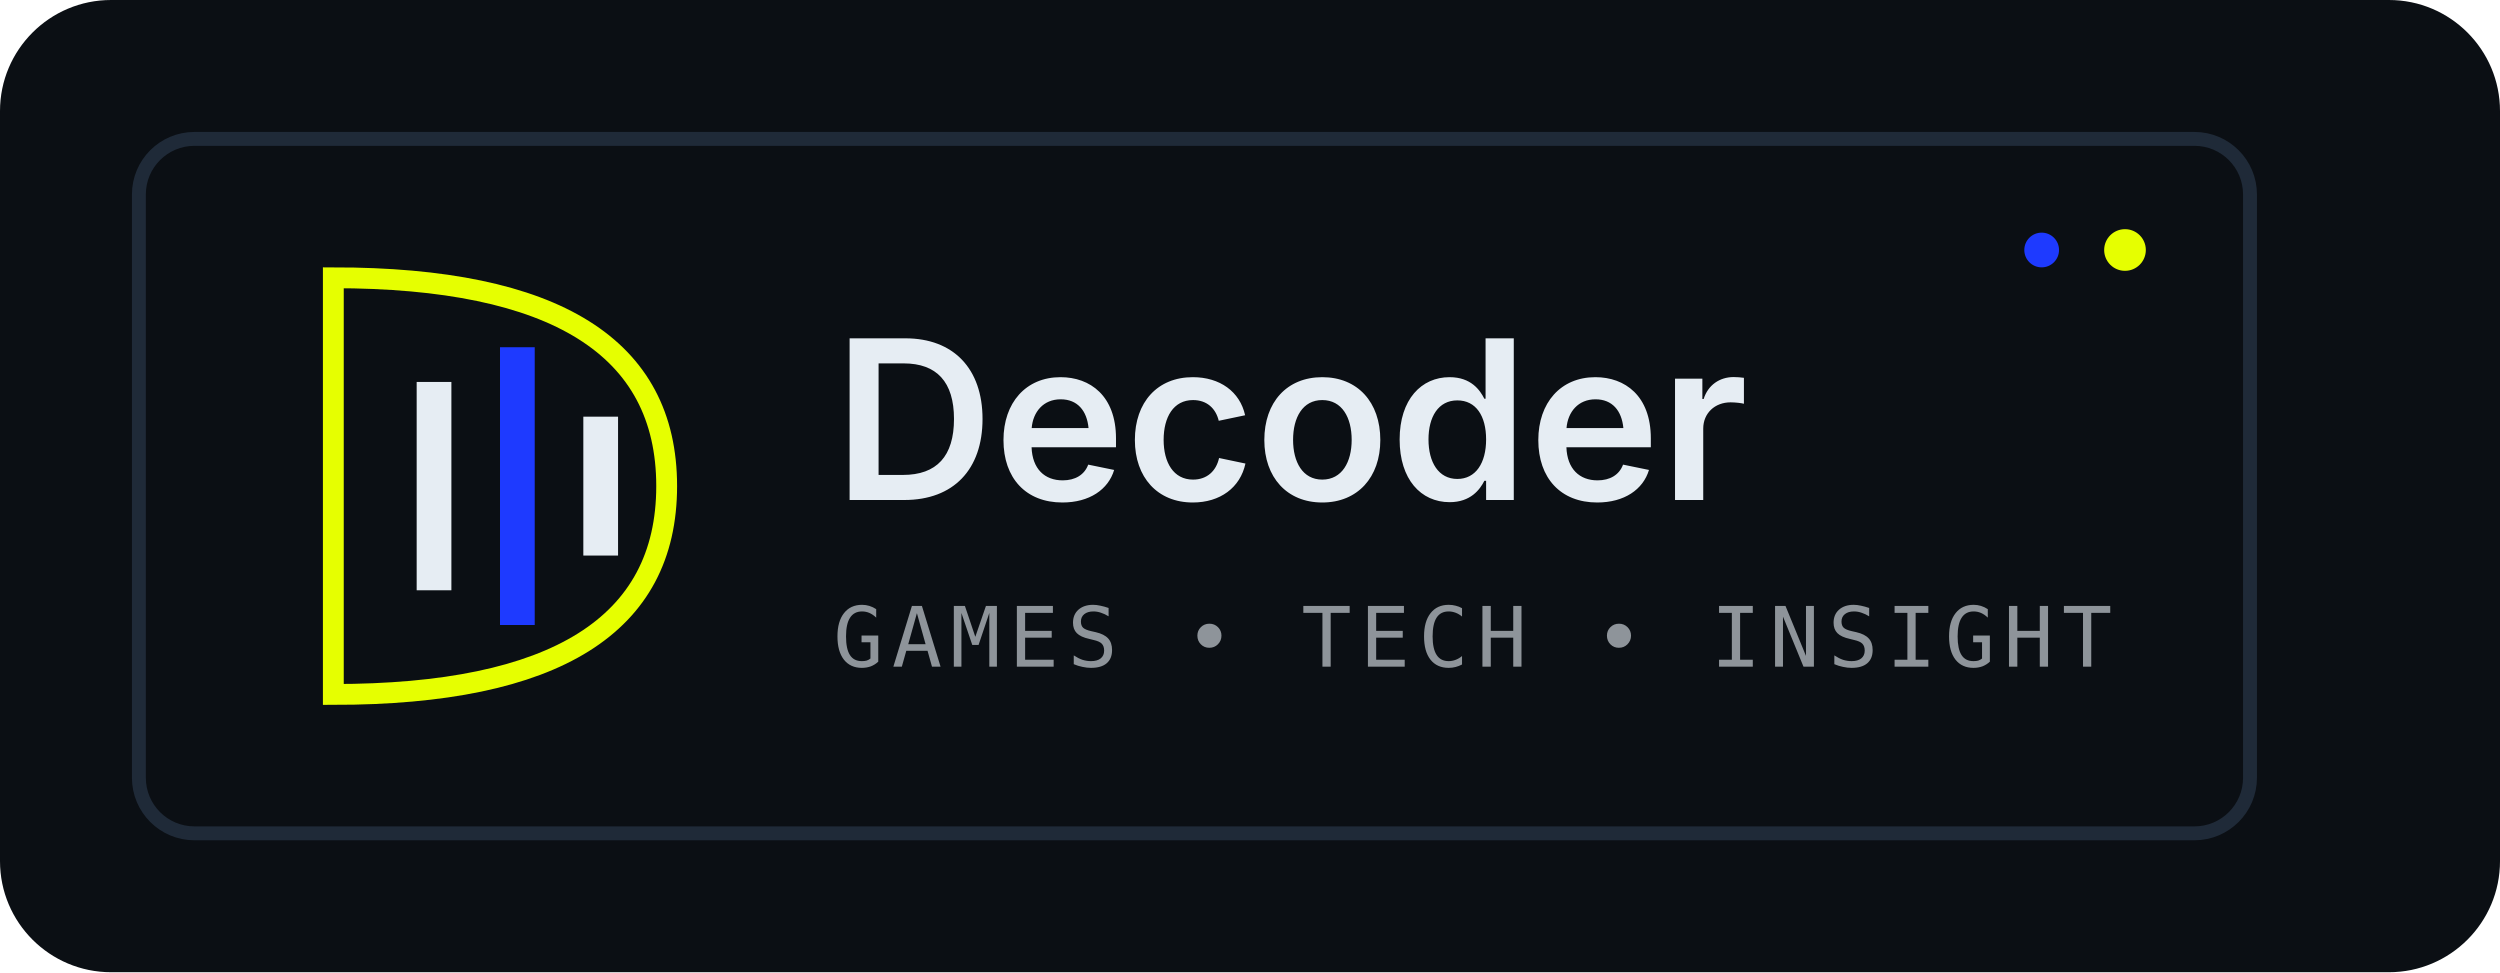
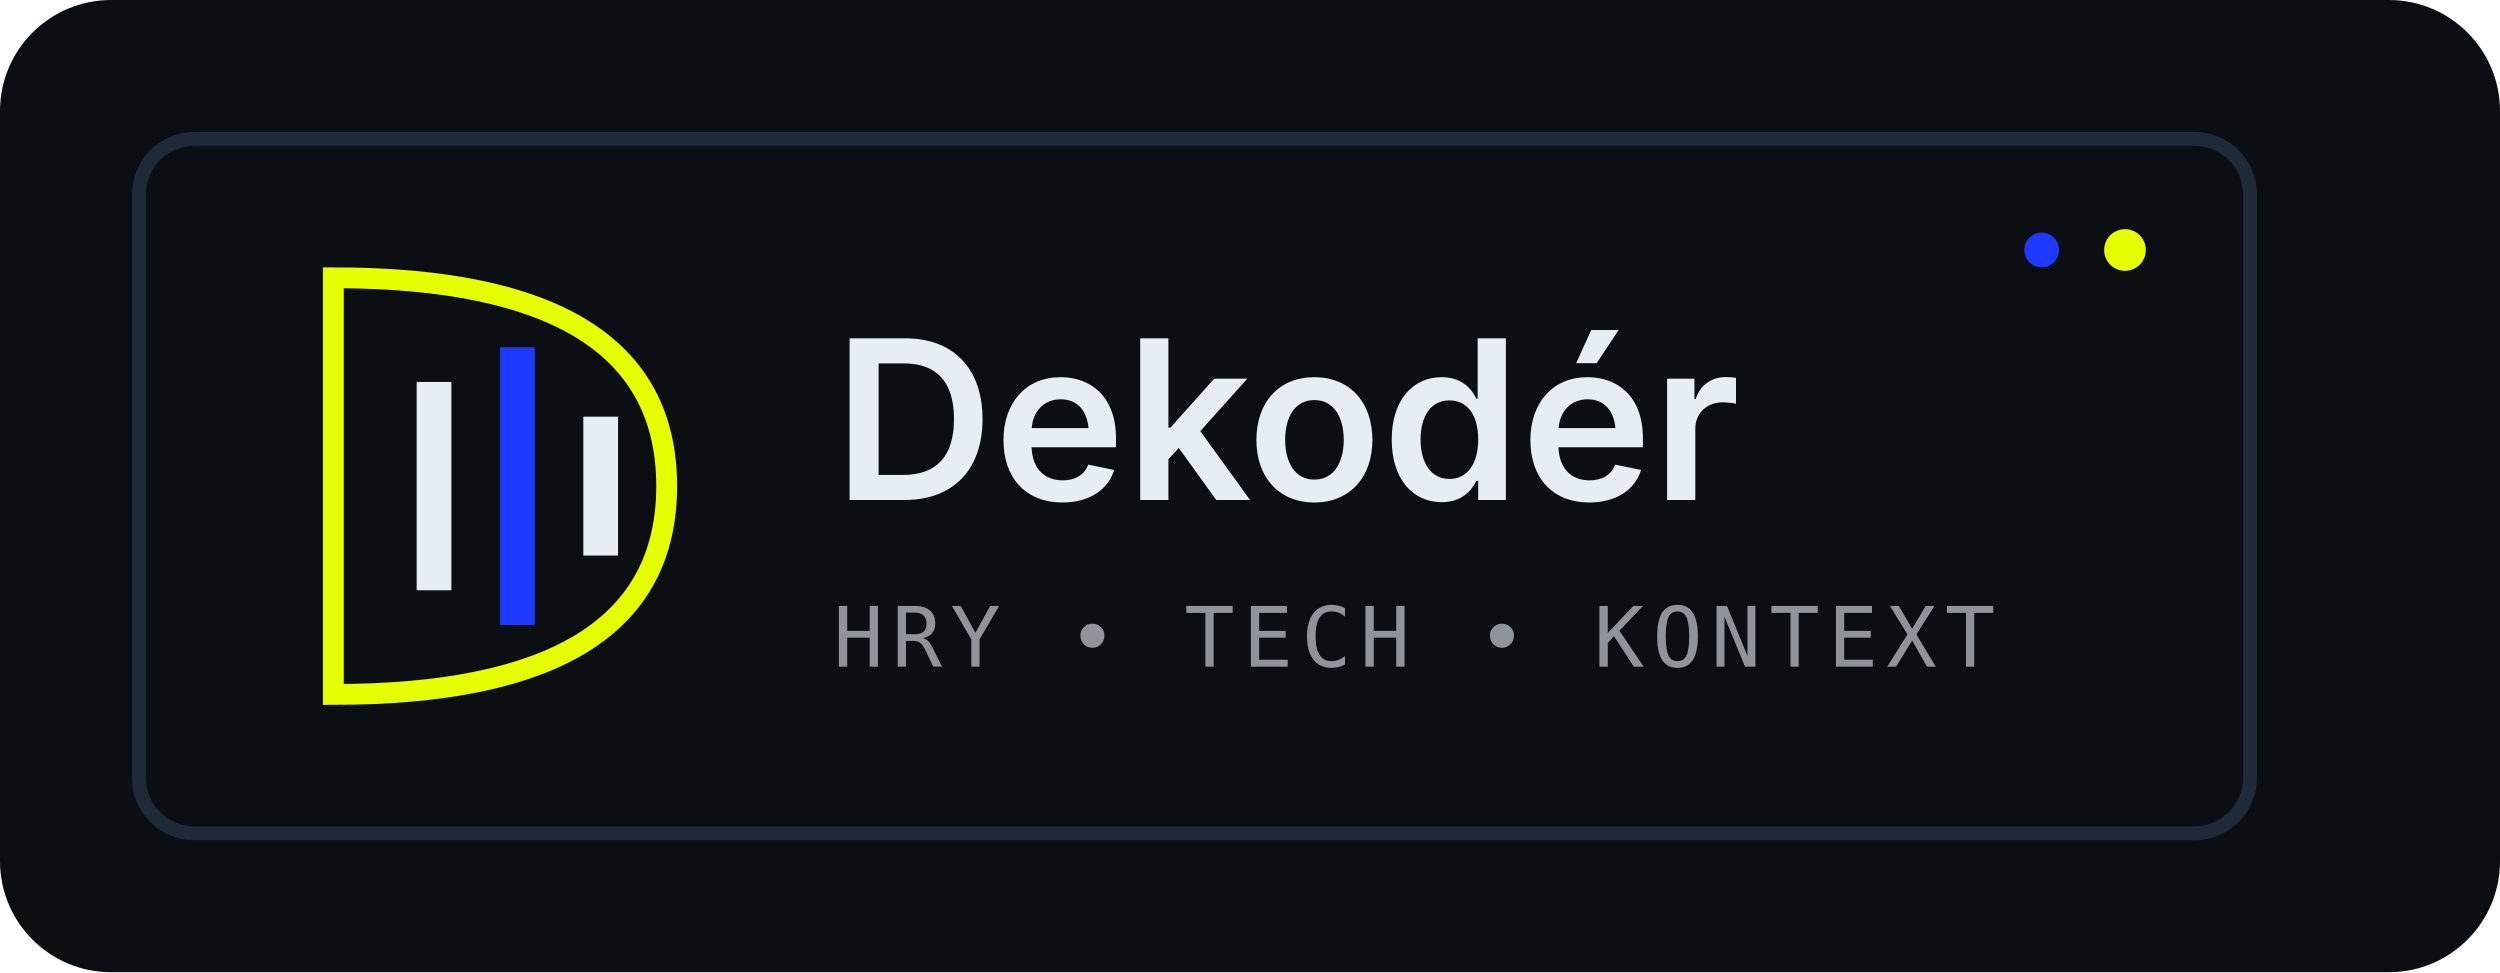
<svg xmlns="http://www.w3.org/2000/svg" width="360" height="140" viewBox="0 0 360 140" fill="none">
  <rect width="360" height="140" rx="16" fill="#0B0F14" />
  <rect x="20" y="20" width="304" height="100" rx="8" stroke="#1F2A38" stroke-width="2" />
  <circle cx="294" cy="36" r="2.5" fill="#1E3AFF" />
  <circle cx="306" cy="36" r="3" fill="#E6FF00" />
  <path d="M48 40 Q96 40 96 70 Q96 100 48 100 L48 40 Z" stroke="#E6FF00" stroke-width="3" fill="none" />
  <rect x="60" y="55" width="5" height="30" fill="#E6EDF3" />
  <rect x="72" y="50" width="5" height="40" fill="#1E3AFF" />
  <rect x="84" y="60" width="5" height="20" fill="#E6EDF3" />
  <text x="120" y="72" fill="#E6EDF3" font-family="Inter, system-ui, sans-serif" font-size="32" font-weight="600">
-     Decoder
+     Dekodér
  </text>
  <text x="120" y="96" fill="#E6EDF3" opacity="0.6" font-family="JetBrains Mono, monospace" font-size="12" letter-spacing="1.2">
-     GAMES • TECH • INSIGHT
+     HRY • TECH • KONTEXT
  </text>
</svg>
